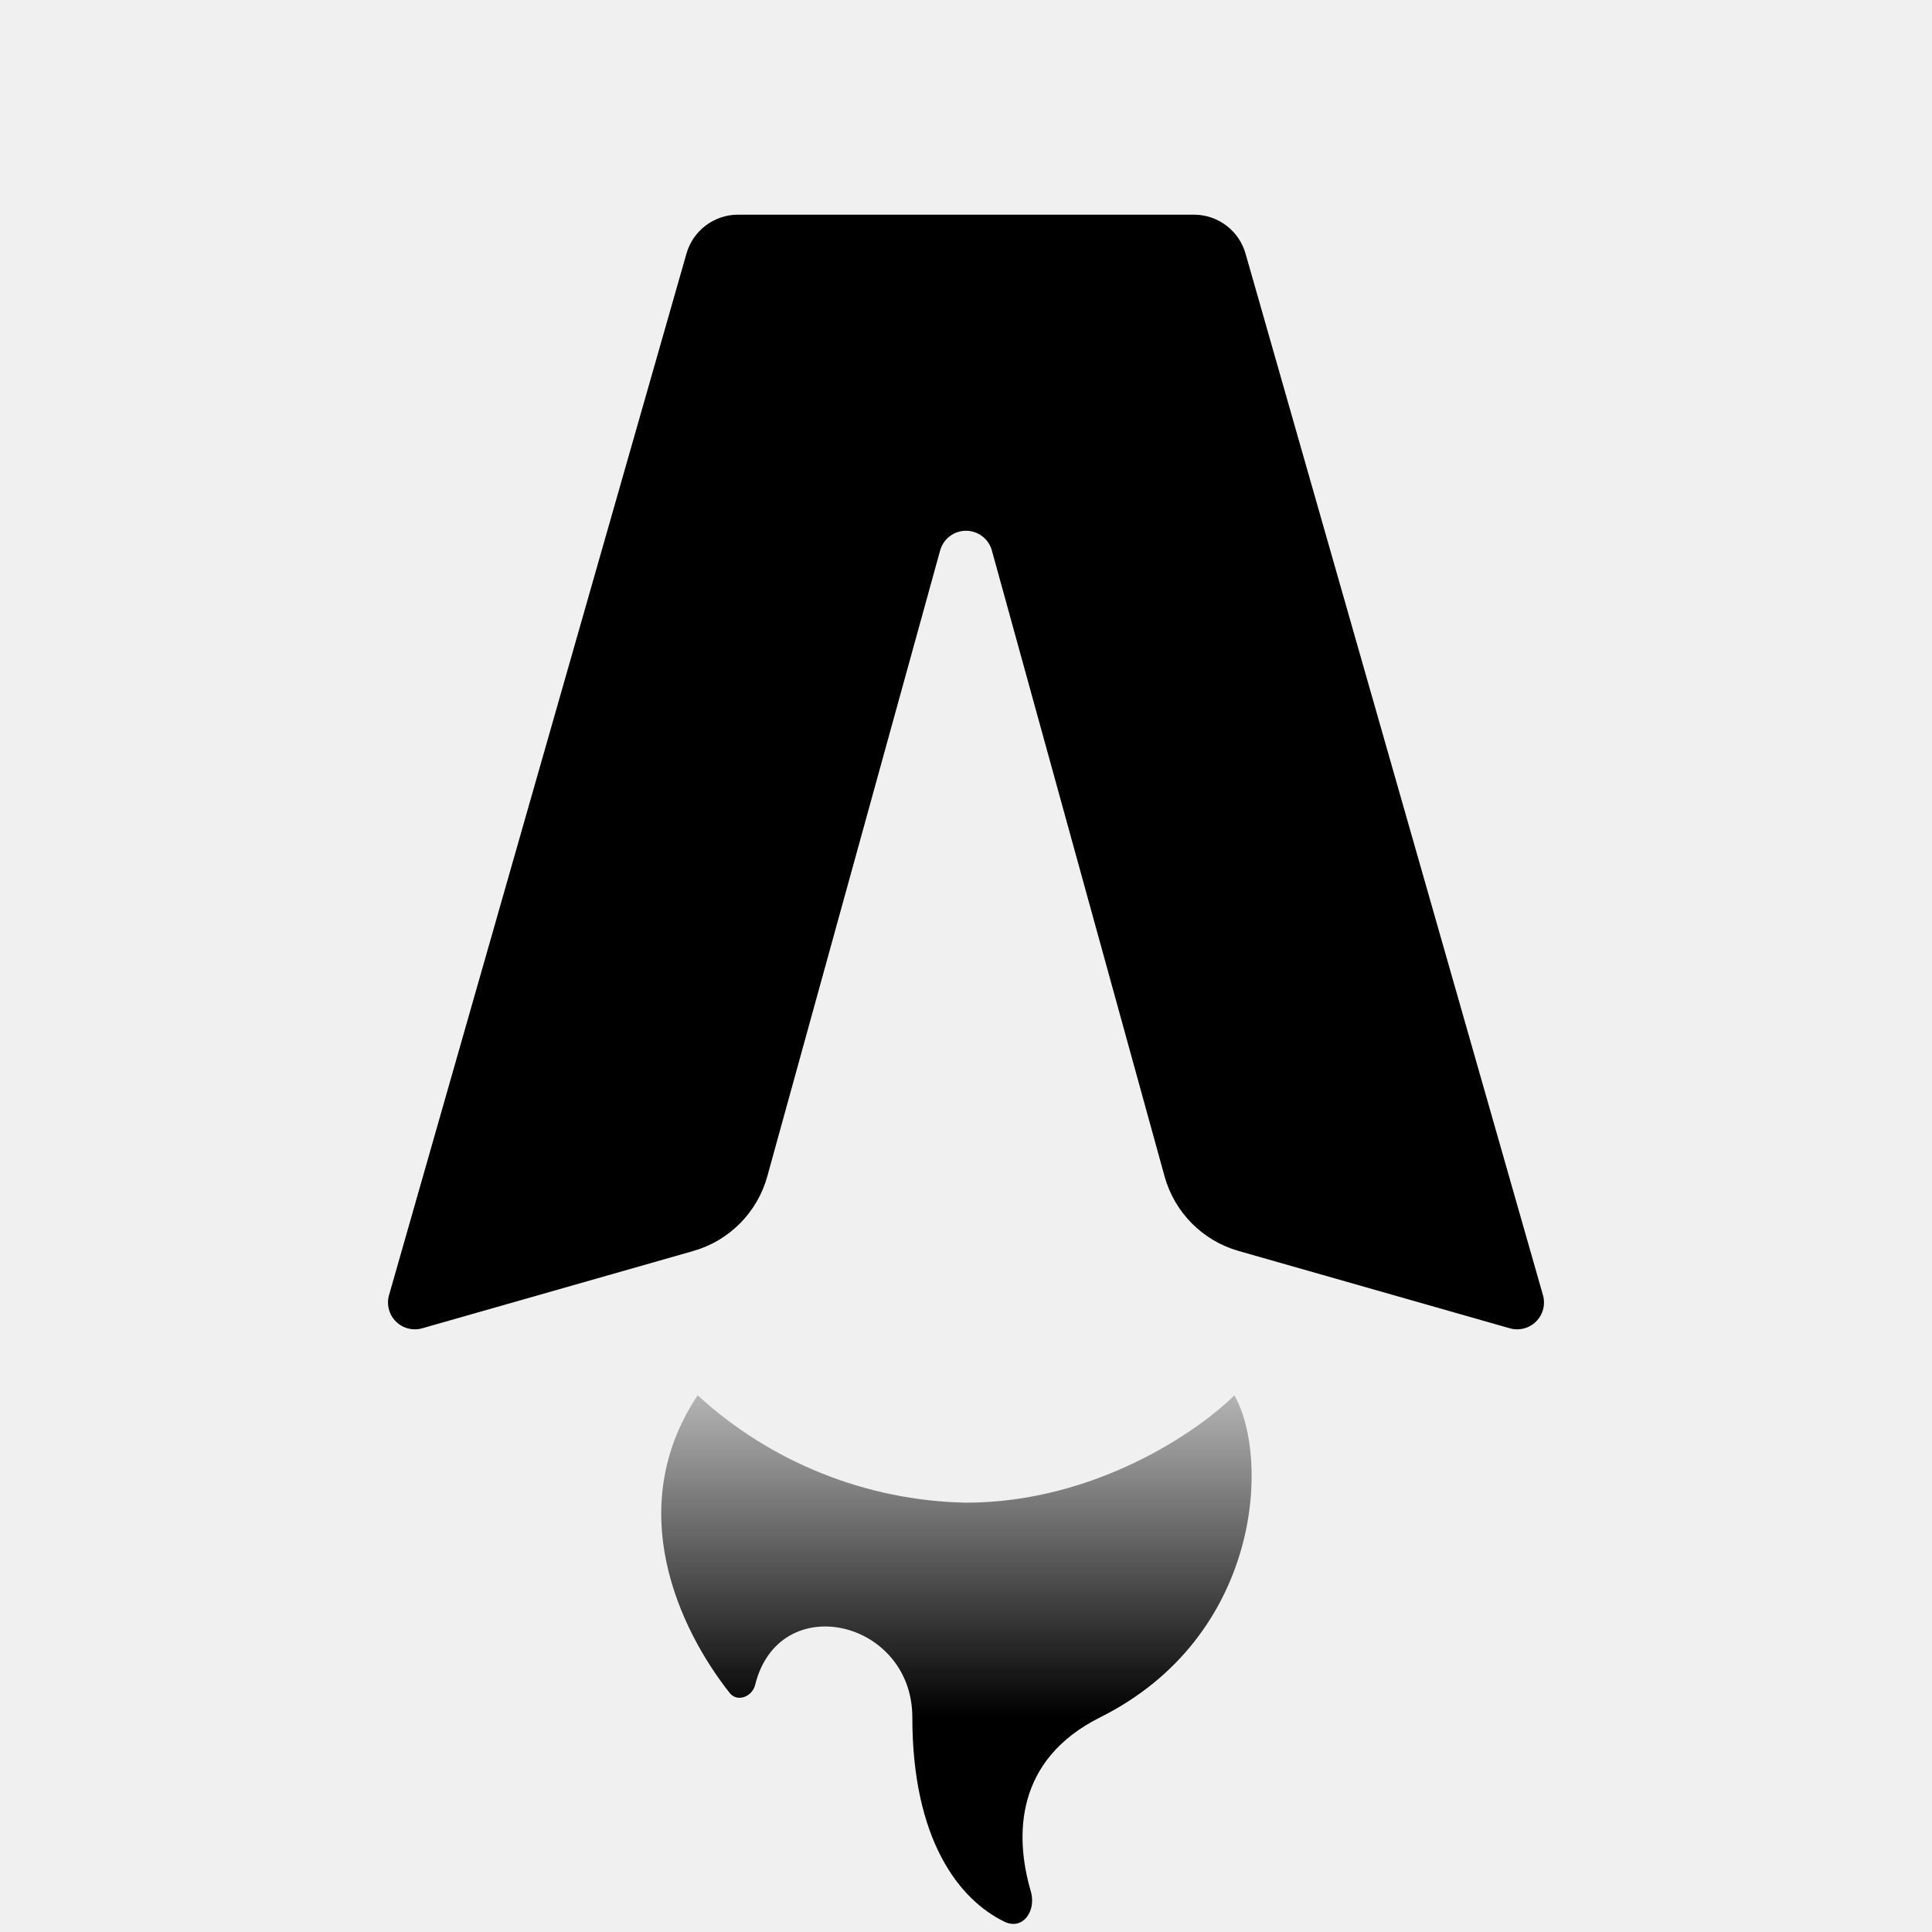
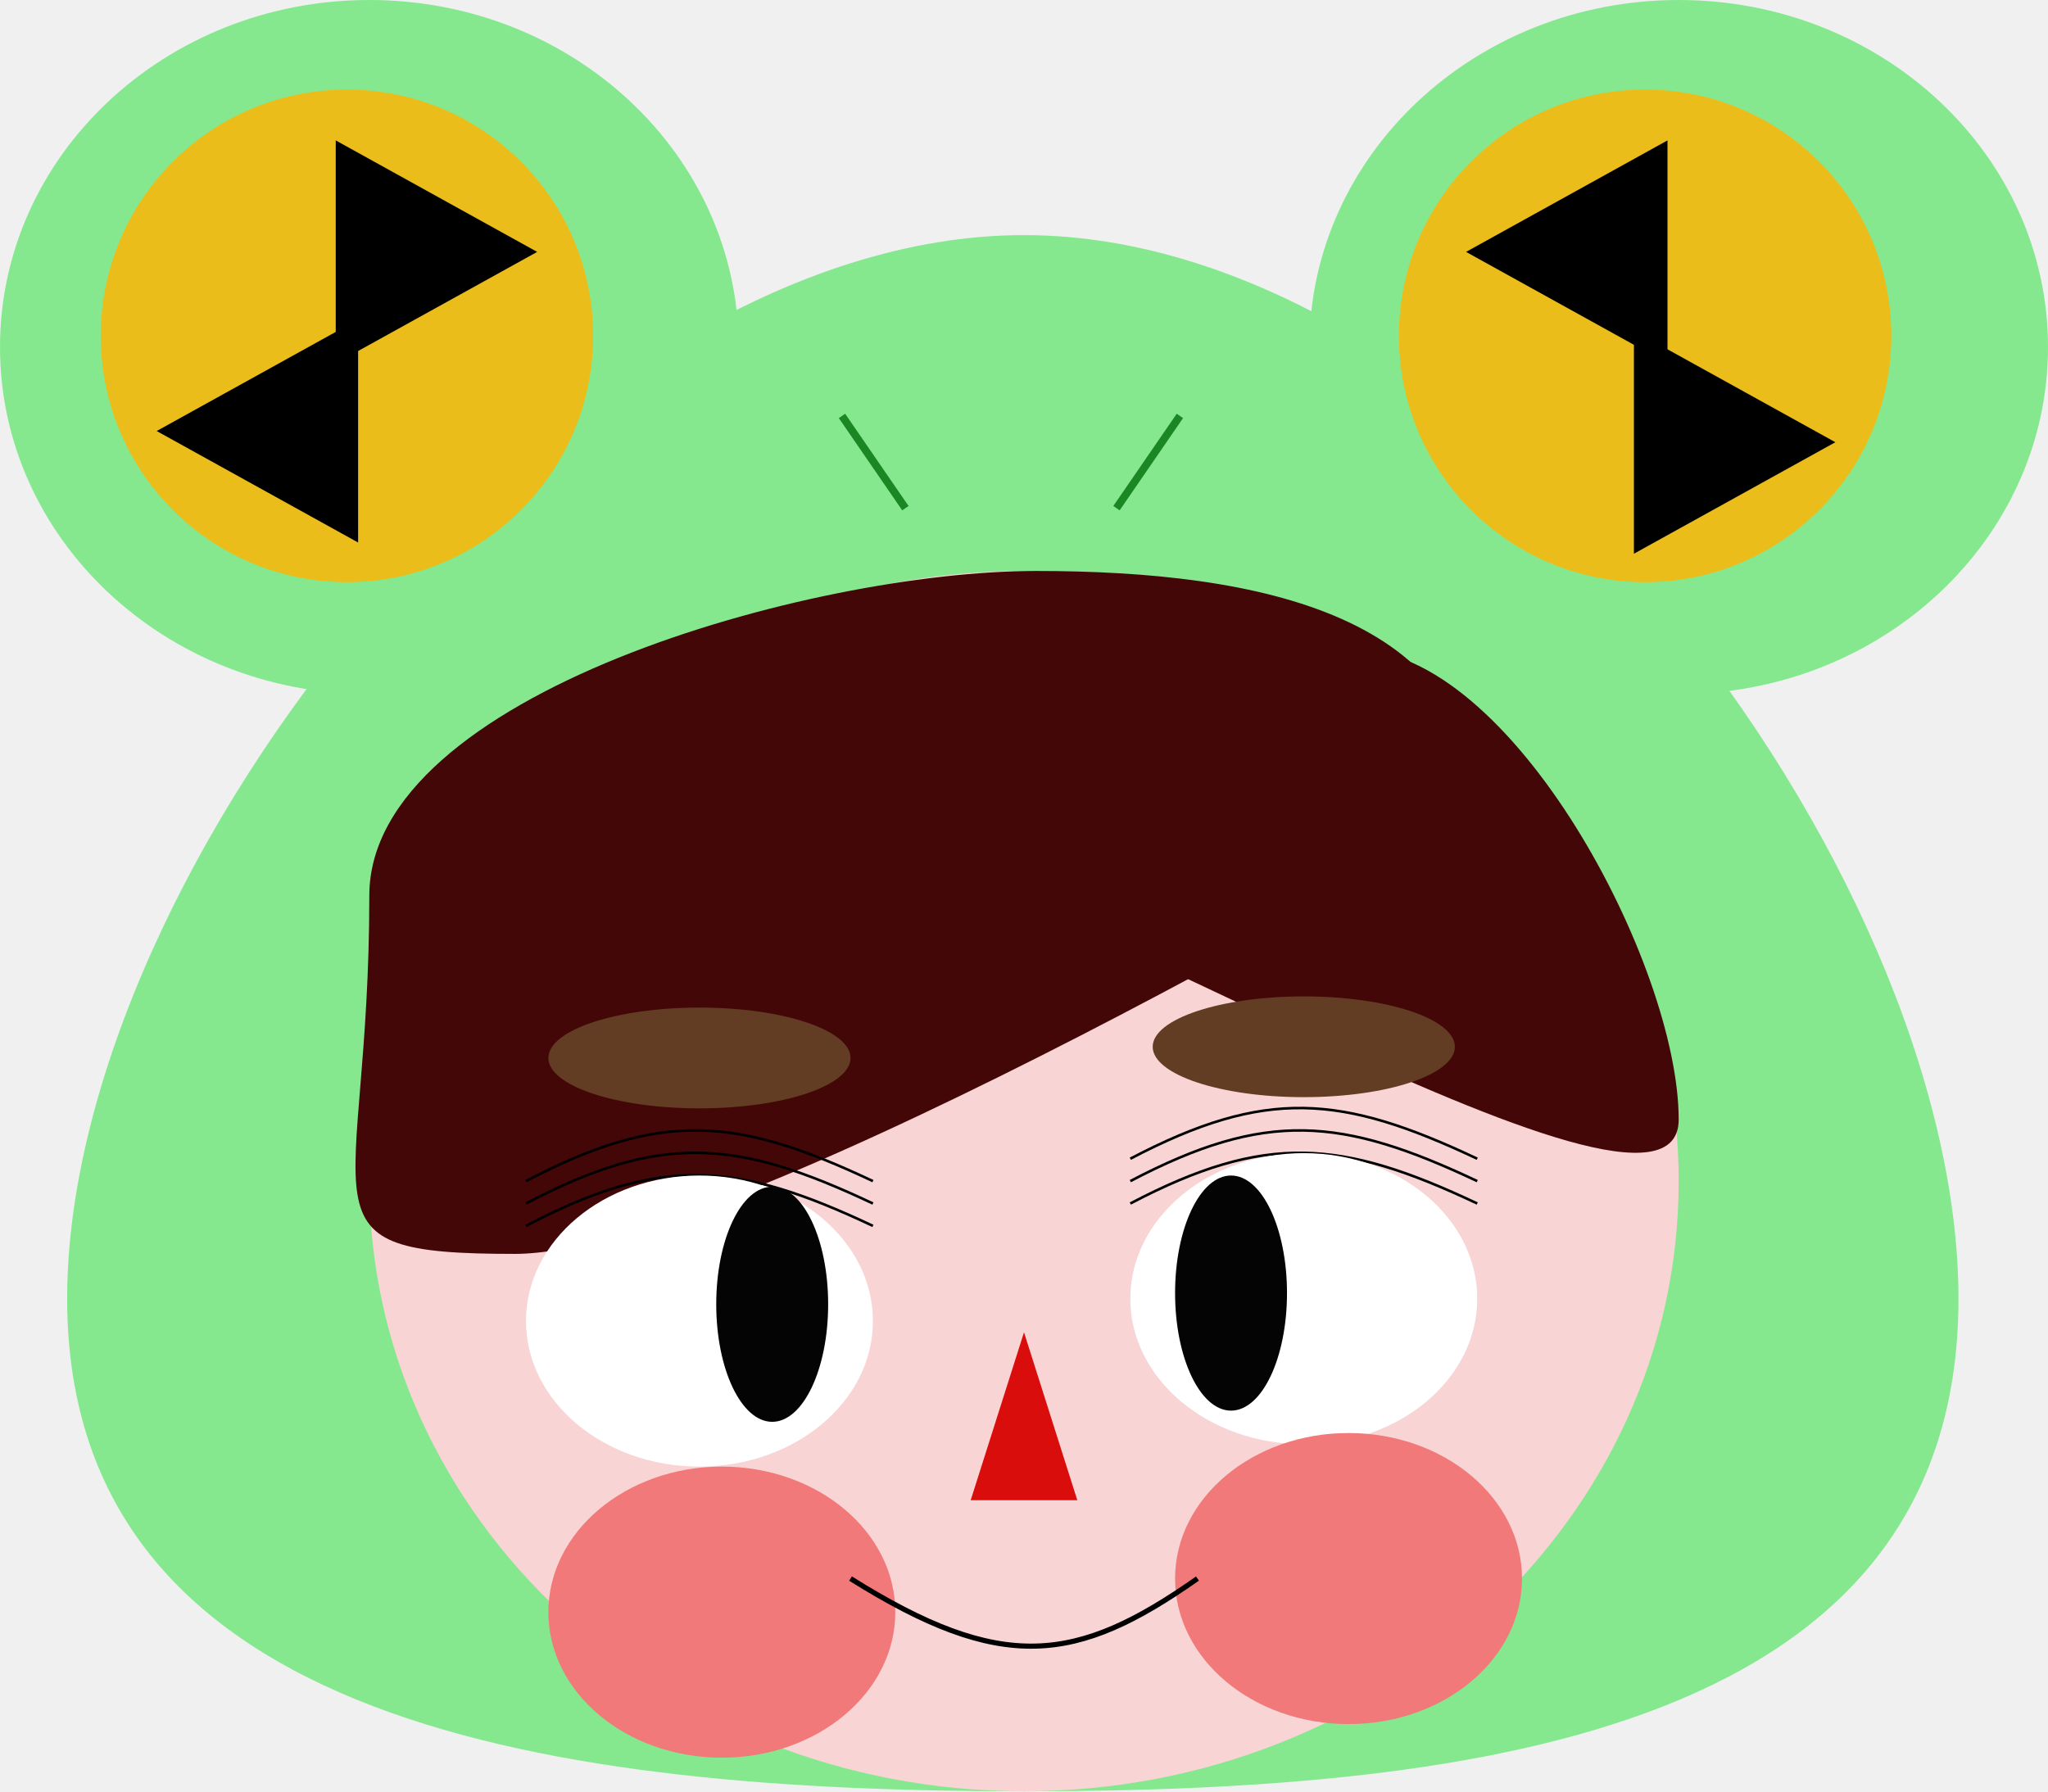
- <svg xmlns="http://www.w3.org/2000/svg" fill="none" viewBox="0 0 36 36">
-   <path fill="#000" d="M22.25 4h-8.5a1 1 0 0 0-.96.73l-5.54 19.4a.5.5 0 0 0 .62.62l5.05-1.44a2 2 0 0 0 1.38-1.4l3.22-11.66a.5.5 0 0 1 .96 0l3.22 11.67a2 2 0 0 0 1.38 1.39l5.05 1.44a.5.5 0 0 0 .62-.62l-5.54-19.4a1 1 0 0 0-.96-.73Z" />
-   <path fill="url(#gradient)" d="M18 28a7.63 7.63 0 0 1-5-2c-1.4 2.1-.35 4.35.6 5.55.14.17.41.07.47-.15.44-1.8 2.93-1.22 2.93.6 0 2.28.87 3.4 1.72 3.81.34.16.59-.2.49-.56-.31-1.05-.29-2.46 1.29-3.25 3-1.5 3.17-4.83 2.5-6-.67.67-2.6 2-5 2Z" />
+ <svg xmlns="http://www.w3.org/2000/svg" width="799" height="699" viewBox="0 0 799 699" fill="none">
+   <g clip-path="url(#clip0_44_2)">
+     <path d="M764.071 506.775C764.071 674.465 579.144 699 399.5 699C219.855 699 26.197 674.465 26.197 506.775C26.197 339.086 219.855 91.744 399.5 91.744C579.144 91.744 764.071 339.086 764.071 506.775Z" fill="#85E88F" />
+     <path d="M144.082 270.862C223.656 270.862 288.164 210.228 288.164 135.431C288.164 60.635 223.656 0 144.082 0C64.508 0 0 60.635 0 135.431C0 210.228 64.508 270.862 144.082 270.862Z" fill="#85E88F" />
+     <path d="M654.918 270.862C734.492 270.862 799 210.228 799 135.431C799 60.635 734.492 0 654.918 0C575.344 0 510.836 60.635 510.836 135.431C510.836 210.228 575.344 270.862 654.918 270.862Z" fill="#85E88F" />
+     <path d="M135.35 227.175C188.399 227.175 231.404 184.144 231.404 131.062C231.404 77.981 188.399 34.95 135.35 34.95C82.3 34.95 39.295 77.981 39.295 131.062C39.295 184.144 82.3 227.175 135.35 227.175Z" fill="#EBBD1B" />
+     <path d="M641.82 227.175C694.869 227.175 737.874 184.144 737.874 131.062C737.874 77.981 694.869 34.95 641.82 34.95C588.77 34.95 545.765 77.981 545.765 131.062C545.765 184.144 588.77 227.175 641.82 227.175Z" fill="#EBBD1B" />
+     <path d="M399.5 699C540.563 699 654.918 592.4 654.918 460.903C654.918 329.406 540.563 222.806 399.5 222.806C258.437 222.806 144.082 329.406 144.082 460.903C144.082 592.4 258.437 699 399.5 699Z" fill="#F8D4D4" />
+     <path d="M576.328 318.919C576.328 318.919 288.856 489.3 200.842 489.3C112.828 489.3 144.082 474.009 144.082 349.5C144.082 271.084 316.146 222.806 404.16 222.806C492.175 222.806 576.328 240.503 576.328 318.919Z" fill="#440707" />
+     <path d="M654.918 436.875C654.918 497.194 384.582 327.656 323.093 327.656C261.604 327.656 414.781 335.551 414.781 275.231C414.781 214.911 466.812 253.387 528.301 253.387C589.789 253.387 654.918 376.555 654.918 436.875Z" fill="#440707" />
+     <path d="M399.5 519.881L420.296 585.412H378.704L399.5 519.881Z" fill="#DA0D0D" />
+     <path d="M440.978 452.166C493.834 424.403 523.472 427.207 576.328 452.166" stroke="black" />
+     <path d="M440.978 469.641C493.834 441.877 523.472 444.682 576.328 469.641" stroke="black" />
+     <path d="M440.978 460.903C493.834 433.14 523.472 435.944 576.328 460.903" stroke="black" />
+     <path d="M205.208 478.378C258.065 450.615 287.7 453.419 340.557 478.378" stroke="black" />
+     <path d="M205.208 469.641C258.065 441.877 287.7 444.682 340.557 469.641" stroke="black" />
+     <path d="M205.208 460.903C258.065 433.14 287.7 435.944 340.557 460.903" stroke="black" />
+     <path d="M508.653 563.569C546.029 563.569 576.328 538.141 576.328 506.775C576.328 475.409 546.029 449.981 508.653 449.981C471.277 449.981 440.978 475.409 440.978 506.775C440.978 538.141 471.277 563.569 508.653 563.569Z" fill="white" />
+     <path d="M281.615 685.894C318.991 685.894 349.29 660.466 349.29 629.1C349.29 597.734 318.991 572.306 281.615 572.306C244.239 572.306 213.94 597.734 213.94 629.1C213.94 660.466 244.239 685.894 281.615 685.894Z" fill="#F17979" />
+     <path d="M480.273 550.463C492.33 550.463 502.104 529.925 502.104 504.591C502.104 479.256 492.33 458.719 480.273 458.719C468.216 458.719 458.443 479.256 458.443 504.591C458.443 529.925 468.216 550.463 480.273 550.463Z" fill="#040404" />
+     <path d="M272.883 572.306C310.258 572.306 340.557 546.879 340.557 515.513C340.557 484.146 310.258 458.719 272.883 458.719C235.507 458.719 205.208 484.146 205.208 515.513C205.208 546.879 235.507 572.306 272.883 572.306Z" fill="white" />
+     <path d="M301.262 554.831C313.319 554.831 323.093 534.294 323.093 508.959C323.093 483.625 313.319 463.088 301.262 463.088C289.206 463.088 279.432 483.625 279.432 508.959C279.432 534.294 289.206 554.831 301.262 554.831Z" fill="#040404" />
+     <path d="M526.117 672.787C563.493 672.787 593.792 647.36 593.792 615.994C593.792 584.627 563.493 559.2 526.117 559.2C488.742 559.2 458.443 584.627 458.443 615.994C458.443 647.36 488.742 672.787 526.117 672.787Z" fill="#F17979" />
+     <path d="M331.825 615.994C390.848 653.01 419.861 649.275 467.175 615.994" stroke="black" stroke-width="2" />
+     <path d="M61.126 168.197L139.716 124.687V211.706L61.126 168.197Z" fill="black" />
+     <path d="M209.574 98.297L130.984 141.806V54.787L209.574 98.297Z" fill="black" />
+     <path d="M571.962 98.297L650.552 141.806V54.787L571.962 98.297Z" fill="black" />
+     <path d="M716.044 172.565L637.454 216.075V129.056L716.044 172.565Z" fill="black" />
+     <path d="M272.883 432.506C305.436 432.506 331.825 423.704 331.825 412.847C331.825 401.989 305.436 393.188 272.883 393.188C240.329 393.188 213.94 401.989 213.94 412.847C213.94 423.704 240.329 432.506 272.883 432.506Z" fill="#623D23" />
+     <path d="M508.653 428.138C541.206 428.138 567.596 419.336 567.596 408.478C567.596 397.621 541.206 388.819 508.653 388.819C476.1 388.819 449.71 397.621 449.71 408.478C449.71 419.336 476.1 428.138 508.653 428.138Z" fill="#623D23" />
+     <path d="M328.49 162.3L353.225 198.3" stroke="#1A8624" stroke-width="3" />
+     <path d="M460.315 162.3L435.58 198.3" stroke="#1A8624" stroke-width="3" />
+   </g>
  <defs>
-     <linearGradient id="gradient" x1="16" x2="16" y1="32" y2="24" gradientUnits="userSpaceOnUse">
-       <stop stop-color="#000" />
-       <stop offset="1" stop-color="#000" stop-opacity="0" />
-     </linearGradient>
+     <clipPath id="clip0_44_2">
+       <rect width="799" height="699" fill="white" />
+     </clipPath>
  </defs>
-   <style>
-     @media (prefers-color-scheme:dark){:root{filter:invert(100%)}}
-   </style>
</svg>
